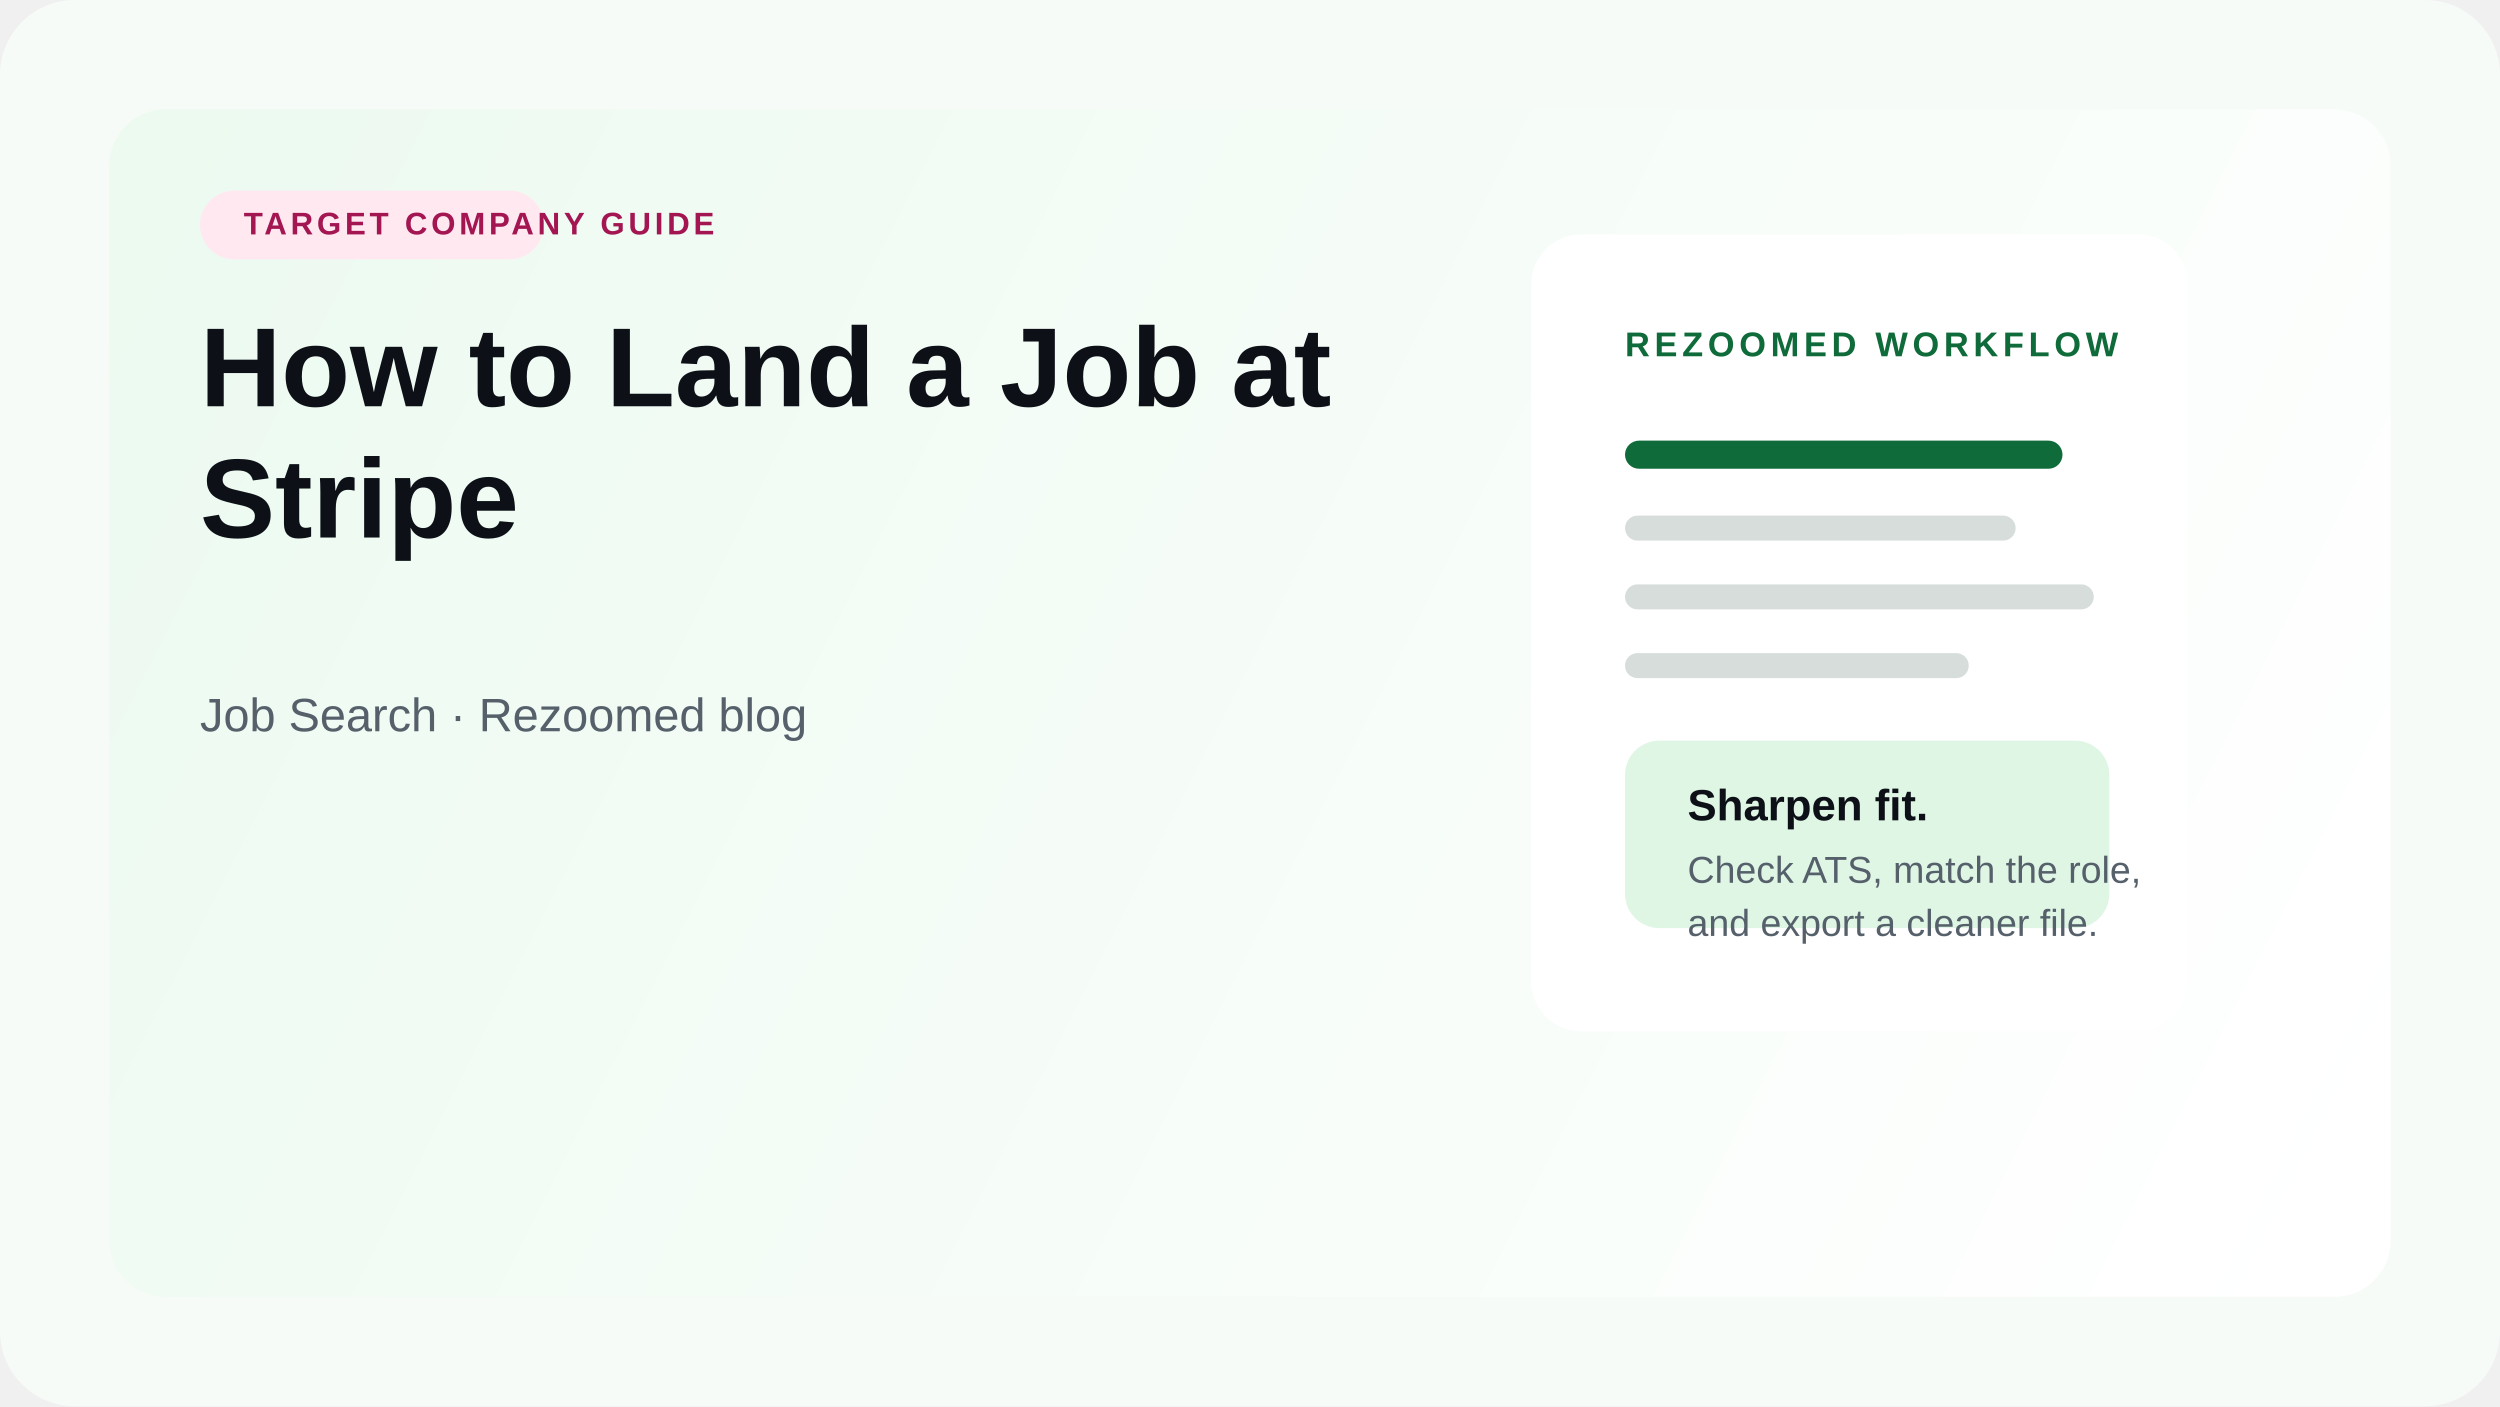
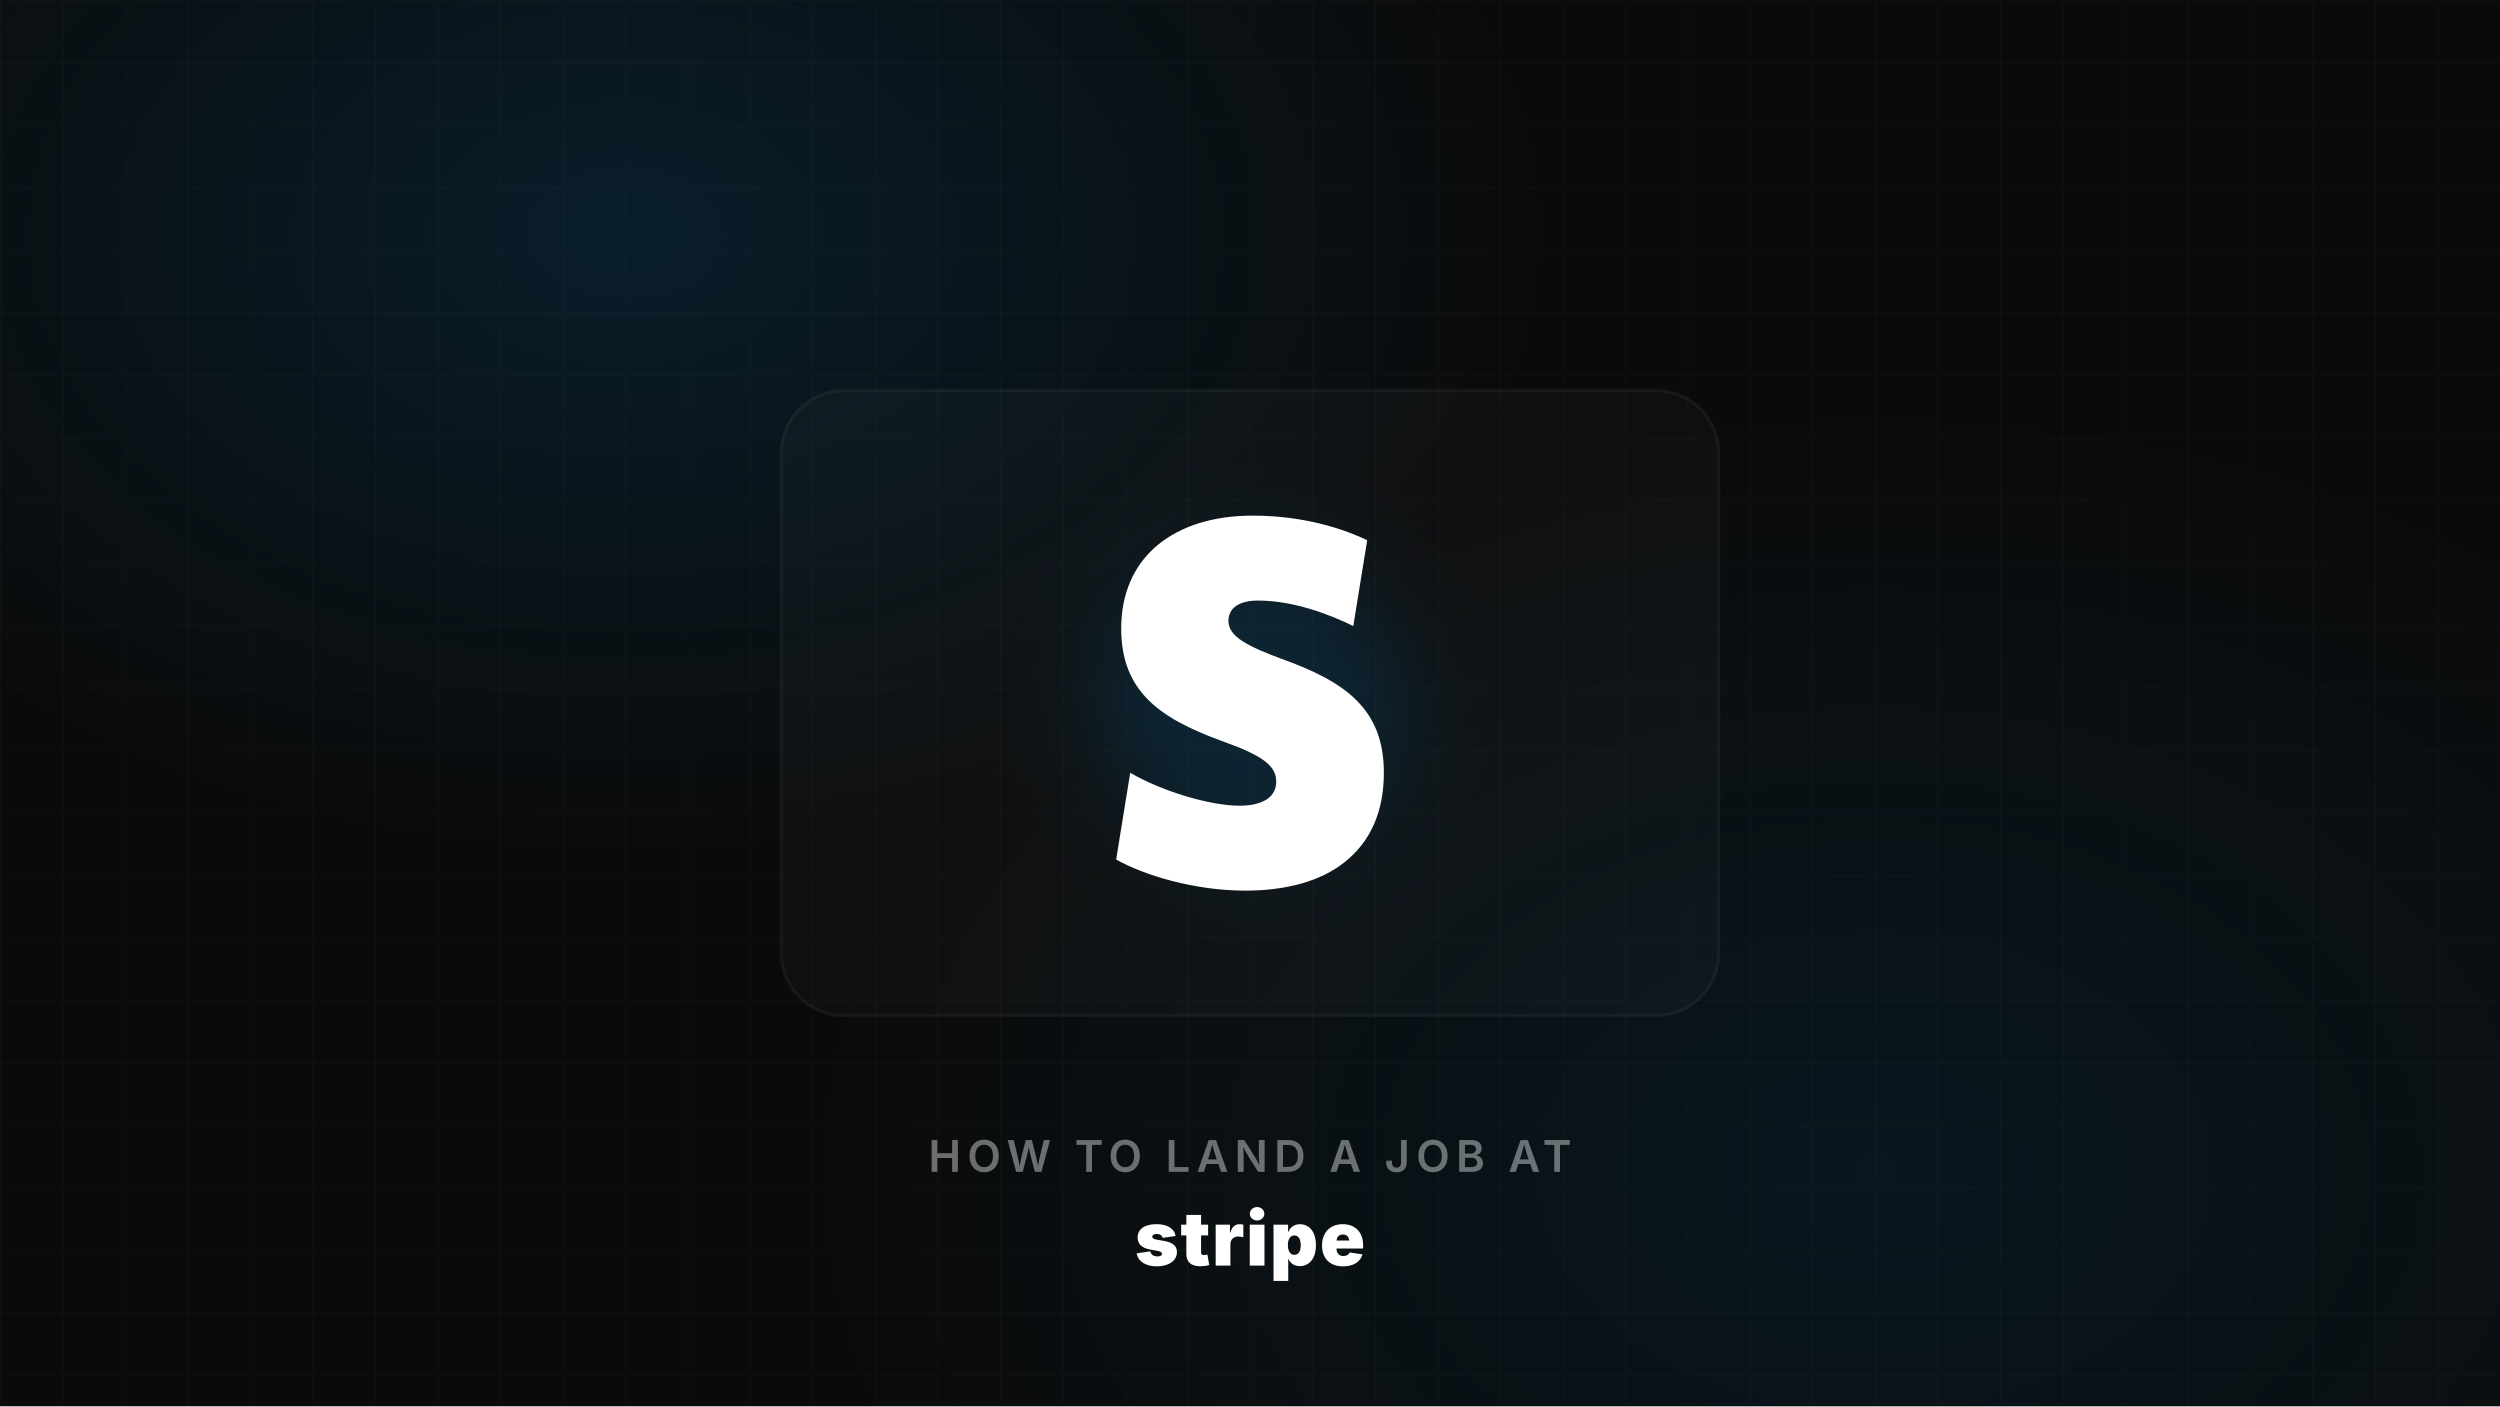
<svg xmlns="http://www.w3.org/2000/svg" width="1600" height="900" viewBox="0 0 1600 900" fill="none">
-   <rect width="1600" height="900" rx="48" fill="#F6FBF7" />
-   <rect x="70" y="70" width="1460" height="760" rx="36" fill="url(#bg)" />
-   <rect x="128" y="122" width="220" height="44" rx="22" fill="#ffe8f0" />
-   <text x="156" y="150" fill="#a31652" font-family="Arial, sans-serif" font-size="20" font-weight="800" letter-spacing="2.4">TARGET COMPANY GUIDE</text>
-   <text x="128" y="260" fill="#0D1117" font-family="Arial, sans-serif" font-size="72" font-weight="800">How to Land a Job at</text>
-   <text x="128" y="344" fill="#0D1117" font-family="Arial, sans-serif" font-size="72" font-weight="800">Stripe</text>
-   <text x="128" y="468" fill="#55606B" font-family="Arial, sans-serif" font-size="30">Job Search · Rezoomed blog</text>
-   <rect x="980" y="150" width="420" height="510" rx="32" fill="#FFFFFF" />
-   <text x="1040" y="228" fill="#0f6b3a" font-family="Arial, sans-serif" font-size="22" font-weight="800" letter-spacing="3">REZOOMED WORKFLOW</text>
-   <rect x="1040" y="282" width="280" height="18" rx="9" fill="#0f6b3a" />
-   <rect x="1040" y="330" width="250" height="16" rx="8" fill="#D7DDDA" />
-   <rect x="1040" y="374" width="300" height="16" rx="8" fill="#D7DDDA" />
-   <rect x="1040" y="418" width="220" height="16" rx="8" fill="#D7DDDA" />
-   <rect x="1040" y="474" width="310" height="120" rx="22" fill="#dff6e5" />
-   <text x="1080" y="525" fill="#0D1117" font-family="Arial, sans-serif" font-size="28" font-weight="800">Sharpen fit.</text>
-   <text x="1080" y="565" fill="#55606B" font-family="Arial, sans-serif" font-size="24">Check ATS, match the role,</text>
-   <text x="1080" y="599" fill="#55606B" font-family="Arial, sans-serif" font-size="24">and export a cleaner file.</text>
+   <rect width="1600" height="900" fill="#0A0A0A" />
+   <ellipse cx="400" cy="150" rx="600" ry="400" fill="url(#brandGlow1)" opacity="0.15" />
+   <ellipse cx="1200" cy="750" rx="700" ry="500" fill="url(#brandGlow2)" opacity="0.1" />
  <defs>
-     <linearGradient id="bg" x1="90" y1="90" x2="1490" y2="800" gradientUnits="userSpaceOnUse">
-       <stop stop-color="#ECFAF0" />
-       <stop offset="1" stop-color="#FFFFFF" />
-     </linearGradient>
+     <pattern id="grid" width="40" height="40" patternUnits="userSpaceOnUse">
+       <path d="M 40 0 L 0 0 0 40" fill="none" stroke="rgba(255,255,255,0.03)" stroke-width="1" />
+     </pattern>
+   </defs>
+   <rect width="1600" height="900" fill="url(#grid)" />
+   <rect x="500" y="250" width="600" height="400" rx="40" fill="rgba(255,255,255,0.02)" stroke="rgba(255,255,255,0.05)" stroke-width="2" />
+   <circle cx="800" cy="450" r="100" fill="#008CDD" opacity="0.15" filter="url(#glow)" />
+   <g transform="translate(680, 330) scale(10)">
+     <g fill="white">
+       <path d="M13.976 9.15c-2.172-.806-3.356-1.426-3.356-2.409 0-.831.683-1.305 1.901-1.305 2.227 0 4.515.858 6.09 1.631l.89-5.494C18.252.975 15.697 0 12.165 0 9.667 0 7.589.654 6.104 1.872 4.56 3.147 3.757 4.992 3.757 7.218c0 4.039 2.467 5.76 6.476 7.219 2.585.92 3.445 1.574 3.445 2.583 0 .98-.84 1.545-2.354 1.545-1.875 0-4.965-.921-6.99-2.109l-.9 5.555C5.175 22.99 8.385 24 11.714 24c2.641 0 4.843-.624 6.328-1.813 1.664-1.305 2.525-3.236 2.525-5.732 0-4.128-2.524-5.851-6.594-7.305h.003z" />
+     </g>
+   </g>
+   <text x="800" y="750" font-family="'Inter', -apple-system, sans-serif" font-size="28" font-weight="600" fill="rgba(255,255,255,0.4)" text-anchor="middle" letter-spacing="4">HOW TO LAND A JOB AT</text>
+   <text x="800" y="810" font-family="'Inter', -apple-system, sans-serif" font-size="48" font-weight="900" fill="white" text-anchor="middle" letter-spacing="1" text-transform="uppercase">stripe</text>
+   <defs>
+     <radialGradient id="brandGlow1" cx="0.5" cy="0.5" r="0.5">
+       <stop offset="0%" stop-color="#008CDD" />
+       <stop offset="100%" stop-color="#008CDD" stop-opacity="0" />
+     </radialGradient>
+     <radialGradient id="brandGlow2" cx="0.5" cy="0.5" r="0.5">
+       <stop offset="0%" stop-color="#008CDD" />
+       <stop offset="100%" stop-color="#008CDD" stop-opacity="0" />
+     </radialGradient>
+     <filter id="glow" x="-50%" y="-50%" width="200%" height="200%">
+       <feGaussianBlur stdDeviation="30" result="blur" />
+     </filter>
  </defs>
</svg>
